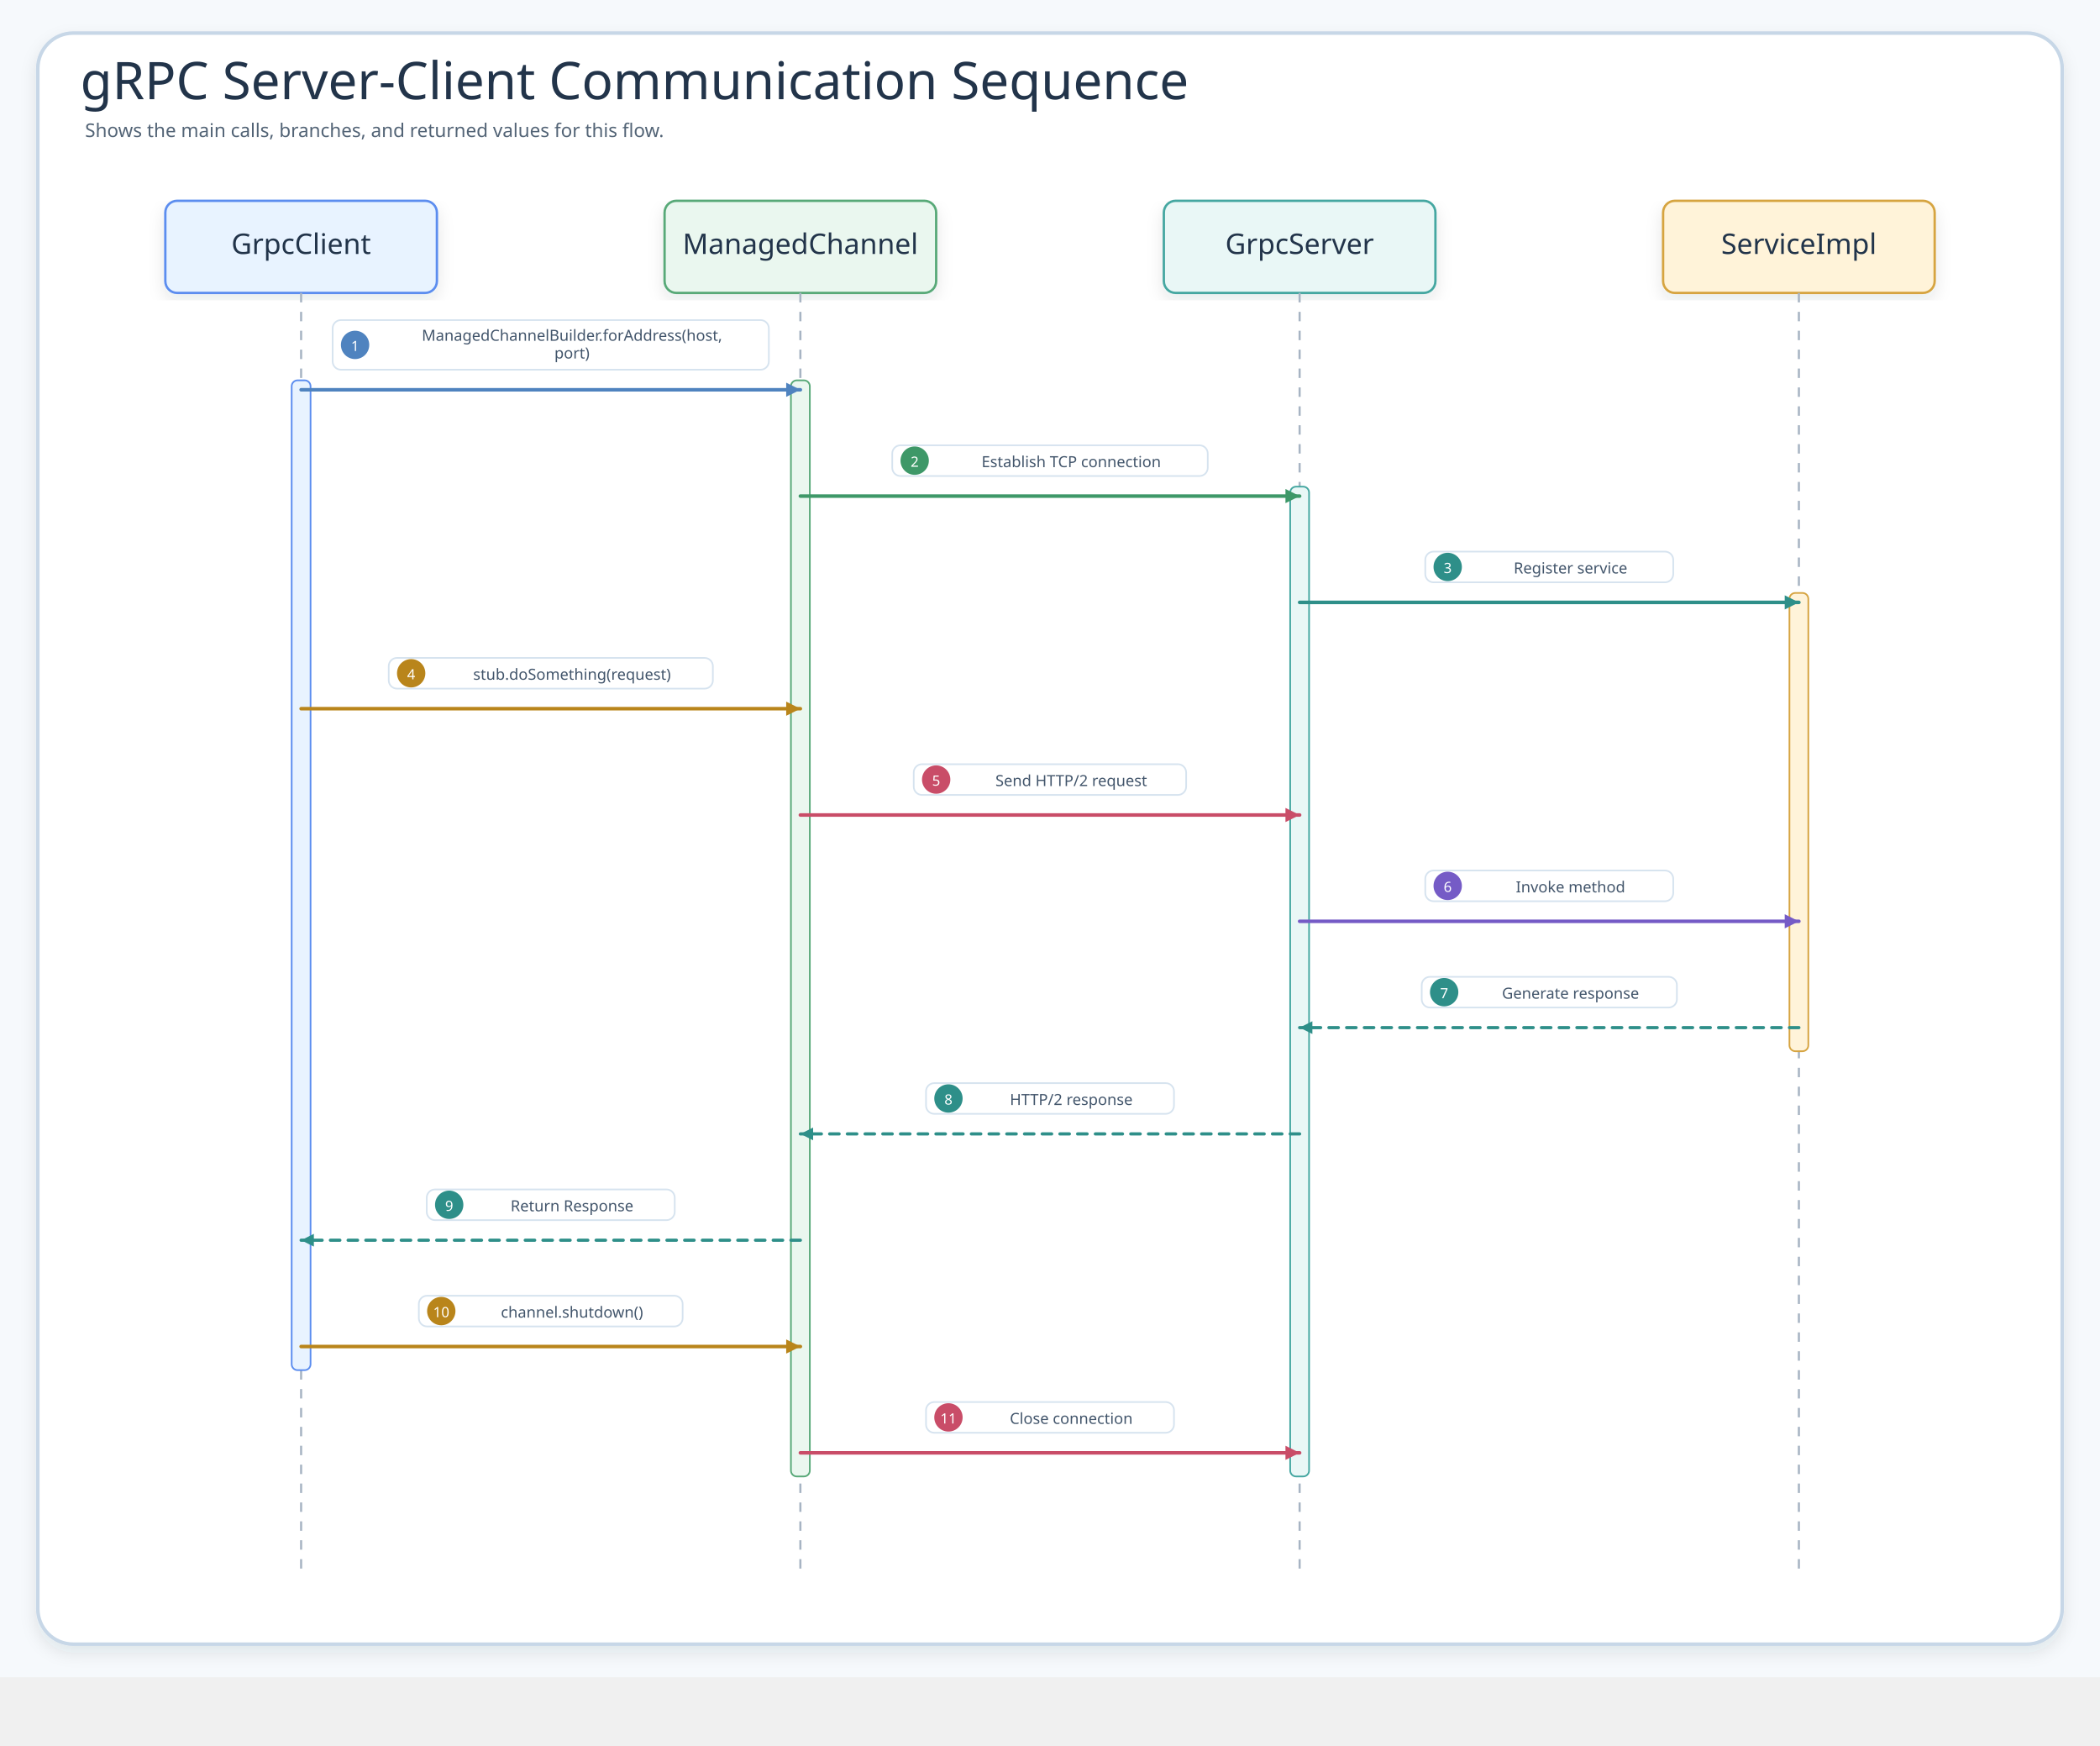
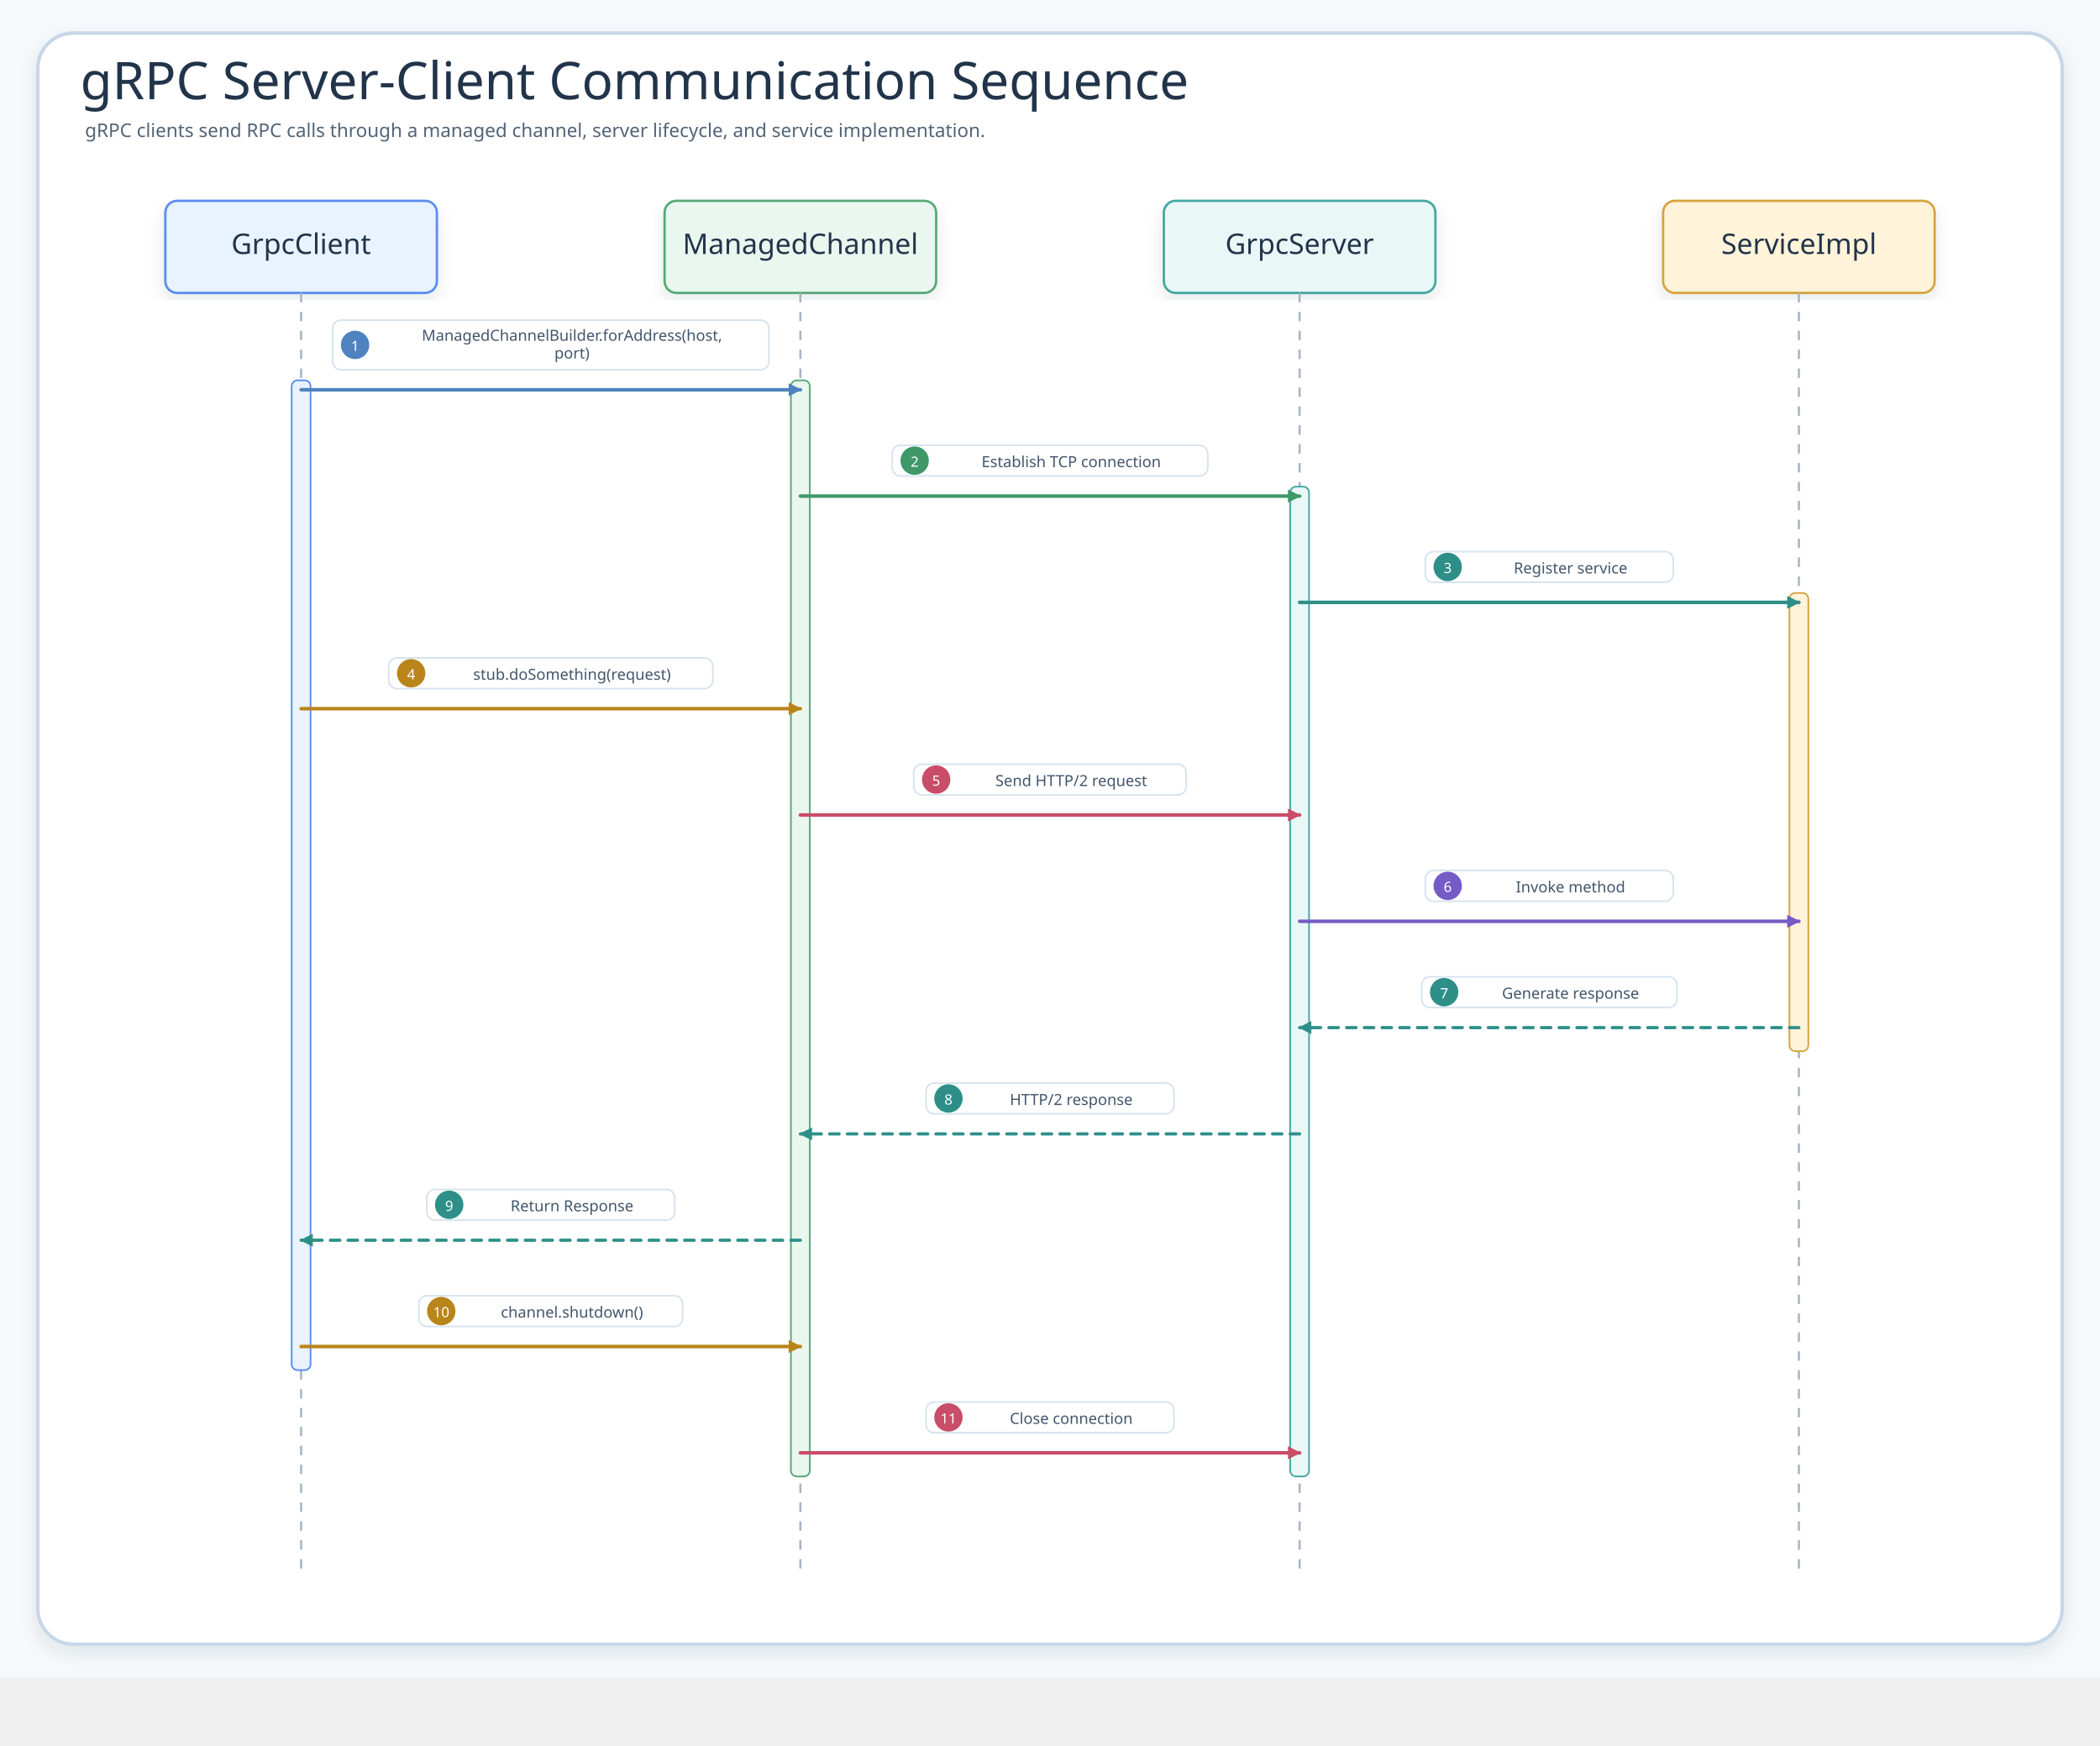
<svg xmlns="http://www.w3.org/2000/svg" width="1778.4" height="1478" viewBox="0 0 1778.4 1478" role="img" aria-label="gRPC Server-Client Communication Sequence">
  <defs>
    <filter id="shadow" x="-8%" y="-8%" width="116%" height="116%">
      <feDropShadow dx="0" dy="6" stdDeviation="7" flood-color="#203040" flood-opacity="0.10" />
    </filter>
-     <marker id="seqArrow-blue" markerWidth="5" markerHeight="5" refX="4.5" refY="2.5" orient="auto" markerUnits="strokeWidth">
-       <path d="M 0.5 0.5 L 4.5 2.5 L 0.5 4.5 Z" fill="#4F83BF" />
+     <marker id="seqArrow-blue" viewBox="0 0 10 10" markerWidth="11" markerHeight="11" refX="9" refY="5" orient="auto" markerUnits="userSpaceOnUse">
+       <path d="M 0 0 L 10 5 L 0 10 Z" fill="#4F83BF" />
    </marker>
-     <marker id="seqArrow-green" markerWidth="5" markerHeight="5" refX="4.5" refY="2.5" orient="auto" markerUnits="strokeWidth">
-       <path d="M 0.5 0.5 L 4.5 2.5 L 0.5 4.5 Z" fill="#3E9868" />
+     <marker id="seqArrow-green" viewBox="0 0 10 10" markerWidth="11" markerHeight="11" refX="9" refY="5" orient="auto" markerUnits="userSpaceOnUse">
+       <path d="M 0 0 L 10 5 L 0 10 Z" fill="#3E9868" />
    </marker>
-     <marker id="seqArrow-teal" markerWidth="5" markerHeight="5" refX="4.5" refY="2.5" orient="auto" markerUnits="strokeWidth">
-       <path d="M 0.5 0.5 L 4.5 2.5 L 0.5 4.5 Z" fill="#2E8F89" />
+     <marker id="seqArrow-teal" viewBox="0 0 10 10" markerWidth="11" markerHeight="11" refX="9" refY="5" orient="auto" markerUnits="userSpaceOnUse">
+       <path d="M 0 0 L 10 5 L 0 10 Z" fill="#2E8F89" />
    </marker>
-     <marker id="seqArrow-amber" markerWidth="5" markerHeight="5" refX="4.5" refY="2.5" orient="auto" markerUnits="strokeWidth">
-       <path d="M 0.5 0.5 L 4.5 2.5 L 0.5 4.5 Z" fill="#B9851B" />
+     <marker id="seqArrow-amber" viewBox="0 0 10 10" markerWidth="11" markerHeight="11" refX="9" refY="5" orient="auto" markerUnits="userSpaceOnUse">
+       <path d="M 0 0 L 10 5 L 0 10 Z" fill="#B9851B" />
    </marker>
-     <marker id="seqArrow-pink" markerWidth="5" markerHeight="5" refX="4.5" refY="2.5" orient="auto" markerUnits="strokeWidth">
-       <path d="M 0.5 0.5 L 4.5 2.5 L 0.5 4.5 Z" fill="#C94D68" />
+     <marker id="seqArrow-pink" viewBox="0 0 10 10" markerWidth="11" markerHeight="11" refX="9" refY="5" orient="auto" markerUnits="userSpaceOnUse">
+       <path d="M 0 0 L 10 5 L 0 10 Z" fill="#C94D68" />
    </marker>
-     <marker id="seqArrow-purple" markerWidth="5" markerHeight="5" refX="4.5" refY="2.5" orient="auto" markerUnits="strokeWidth">
-       <path d="M 0.5 0.5 L 4.5 2.5 L 0.5 4.5 Z" fill="#755BC6" />
+     <marker id="seqArrow-purple" viewBox="0 0 10 10" markerWidth="11" markerHeight="11" refX="9" refY="5" orient="auto" markerUnits="userSpaceOnUse">
+       <path d="M 0 0 L 10 5 L 0 10 Z" fill="#755BC6" />
    </marker>
-     <marker id="seqArrow-gray" markerWidth="5" markerHeight="5" refX="4.5" refY="2.5" orient="auto" markerUnits="strokeWidth">
-       <path d="M 0.5 0.5 L 4.5 2.5 L 0.5 4.5 Z" fill="#758297" />
+     <marker id="seqArrow-gray" viewBox="0 0 10 10" markerWidth="11" markerHeight="11" refX="9" refY="5" orient="auto" markerUnits="userSpaceOnUse">
+       <path d="M 0 0 L 10 5 L 0 10 Z" fill="#758297" />
    </marker>
    <style>
    .canvas{fill:#F6F9FC}.frame{fill:#fff;stroke:#C7D7E7;stroke-width:3;filter:url(#shadow)}
    .title{font-family:"Architects Daughter";font-size:44px;fill:#22344A}.subtitle{font-family:"Comic Mono";font-size:16px;fill:#536476}
    .card{filter:url(#shadow);stroke-width:2}.cardTitle{font-family:"Architects Daughter";font-size:24px;fill:#22344A}.detail{font-family:"Comic Mono";font-size:13px;fill:#42556B}
    .lifeline{stroke:#A7B4C3;stroke-width:1.8;stroke-dasharray:8 8}.seq{fill:none;stroke-width:3;stroke-linecap:round}.seqReturn{fill:none;stroke-width:2.7;stroke-linecap:round;stroke-dasharray:8 7}
    .labelPill{fill:#fff;stroke:#D6E3EF;stroke-width:1.4}.altBox{fill:#FFFFFF;fill-opacity:.12;stroke:#D6A441;stroke-width:1.8;stroke-dasharray:8 8}
  </style>
  </defs>
  <rect class="canvas" width="1778.4" height="1420" />
  <rect class="frame" x="32" y="28" width="1714.4" height="1364" rx="30" />
  <text class="title" x="68" y="84">gRPC Server-Client Communication Sequence</text>
-   <text class="subtitle" x="72" y="116">Shows the main calls, branches, and returned values for this flow.</text>
+   <text class="subtitle" x="72" y="116">gRPC clients send RPC calls through a managed channel, server lifecycle, and service implementation.</text>
  <g id="seq-grpcclient">
    <rect class="card" x="140" y="170" width="230" height="78" rx="10" fill="#E8F3FF" stroke="#5B8DEF" />
    <text class="cardTitle" x="255" y="215" text-anchor="middle">GrpcClient</text>
    <line class="lifeline" x1="255" y1="248" x2="255" y2="1336" />
  </g>
  <g id="seq-managedchannel">
    <rect class="card" x="562.8" y="170" width="230" height="78" rx="10" fill="#EAF7EF" stroke="#58A978" />
    <text class="cardTitle" x="677.8" y="215" text-anchor="middle">ManagedChannel</text>
    <line class="lifeline" x1="677.8" y1="248" x2="677.8" y2="1336" />
  </g>
  <g id="seq-grpcserver">
    <rect class="card" x="985.6" y="170" width="230" height="78" rx="10" fill="#E9F7F6" stroke="#45A7A1" />
    <text class="cardTitle" x="1100.6" y="215" text-anchor="middle">GrpcServer</text>
    <line class="lifeline" x1="1100.6" y1="248" x2="1100.6" y2="1336" />
  </g>
  <g id="seq-serviceimpl">
    <rect class="card" x="1408.4" y="170" width="230" height="78" rx="10" fill="#FFF3D9" stroke="#D6A441" />
    <text class="cardTitle" x="1523.4" y="215" text-anchor="middle">ServiceImpl</text>
    <line class="lifeline" x1="1523.4" y1="248" x2="1523.4" y2="1336" />
  </g>
  <rect x="247" y="322" width="16" height="838" rx="5" fill="#E8F3FF" stroke="#5B8DEF" stroke-width="1.4" />
  <rect x="669.8" y="322" width="16" height="928" rx="5" fill="#EAF7EF" stroke="#58A978" stroke-width="1.4" />
  <rect x="1092.6" y="412" width="16" height="838" rx="5" fill="#E9F7F6" stroke="#45A7A1" stroke-width="1.4" />
  <rect x="1515.4" y="502" width="16" height="388" rx="5" fill="#FFF3D9" stroke="#D6A441" stroke-width="1.4" />
  <g id="m1">
    <rect class="labelPill" x="281.7" y="271" width="369.4" height="42" rx="7" />
    <circle cx="300.7" cy="292" r="12" fill="#4F83BF" />
    <text class="detail" x="300.7" y="293" text-anchor="middle" dominant-baseline="middle" style="fill:#fff;font-size:12px">1</text>
    <text class="detail" x="484.4" y="284" text-anchor="middle" dominant-baseline="middle">ManagedChannelBuilder.forAddress(host,</text>
    <text class="detail" x="484.4" y="299" text-anchor="middle" dominant-baseline="middle">port)</text>
    <path class="seq" d="M255 330 L677.8 330" stroke="#4F83BF" marker-end="url(#seqArrow-blue)" />
  </g>
  <g id="m2">
    <rect class="labelPill" x="755.6" y="377" width="267.2" height="26" rx="7" />
    <circle cx="774.6" cy="390" r="12" fill="#3E9868" />
    <text class="detail" x="774.6" y="391" text-anchor="middle" dominant-baseline="middle" style="fill:#fff;font-size:12px">2</text>
    <text class="detail" x="907.2" y="391" text-anchor="middle" dominant-baseline="middle">Establish TCP connection</text>
    <path class="seq" d="M677.8 420 L1100.6 420" stroke="#3E9868" marker-end="url(#seqArrow-green)" />
  </g>
  <g id="m3">
    <rect class="labelPill" x="1207" y="467" width="210" height="26" rx="7" />
    <circle cx="1226" cy="480" r="12" fill="#2E8F89" />
    <text class="detail" x="1226" y="481" text-anchor="middle" dominant-baseline="middle" style="fill:#fff;font-size:12px">3</text>
    <text class="detail" x="1330" y="481" text-anchor="middle" dominant-baseline="middle">Register service</text>
    <path class="seq" d="M1100.6 510 L1523.4 510" stroke="#2E8F89" marker-end="url(#seqArrow-teal)" />
  </g>
  <g id="m4">
    <rect class="labelPill" x="329.2" y="557" width="274.5" height="26" rx="7" />
    <circle cx="348.2" cy="570" r="12" fill="#B9851B" />
    <text class="detail" x="348.2" y="571" text-anchor="middle" dominant-baseline="middle" style="fill:#fff;font-size:12px">4</text>
    <text class="detail" x="484.4" y="571" text-anchor="middle" dominant-baseline="middle">stub.doSomething(request)</text>
    <path class="seq" d="M255 600 L677.8 600" stroke="#B9851B" marker-end="url(#seqArrow-amber)" />
  </g>
  <g id="m5">
    <rect class="labelPill" x="773.8" y="647" width="230.7" height="26" rx="7" />
    <circle cx="792.8" cy="660" r="12" fill="#C94D68" />
    <text class="detail" x="792.8" y="661" text-anchor="middle" dominant-baseline="middle" style="fill:#fff;font-size:12px">5</text>
    <text class="detail" x="907.2" y="661" text-anchor="middle" dominant-baseline="middle">Send HTTP/2 request</text>
    <path class="seq" d="M677.8 690 L1100.6 690" stroke="#C94D68" marker-end="url(#seqArrow-pink)" />
  </g>
  <g id="m6">
    <rect class="labelPill" x="1207" y="737" width="210" height="26" rx="7" />
    <circle cx="1226" cy="750" r="12" fill="#755BC6" />
    <text class="detail" x="1226" y="751" text-anchor="middle" dominant-baseline="middle" style="fill:#fff;font-size:12px">6</text>
    <text class="detail" x="1330" y="751" text-anchor="middle" dominant-baseline="middle">Invoke method</text>
    <path class="seq" d="M1100.6 780 L1523.4 780" stroke="#755BC6" marker-end="url(#seqArrow-purple)" />
  </g>
  <g id="m7">
    <rect class="labelPill" x="1204" y="827" width="216.1" height="26" rx="7" />
    <circle cx="1223" cy="840" r="12" fill="#2E8F89" />
    <text class="detail" x="1223" y="841" text-anchor="middle" dominant-baseline="middle" style="fill:#fff;font-size:12px">7</text>
    <text class="detail" x="1330" y="841" text-anchor="middle" dominant-baseline="middle">Generate response</text>
    <path class="seqReturn" d="M1523.4 870 L1100.6 870" stroke="#2E8F89" marker-end="url(#seqArrow-teal)" />
  </g>
  <g id="m8">
    <rect class="labelPill" x="784.2" y="917" width="210" height="26" rx="7" />
    <circle cx="803.2" cy="930" r="12" fill="#2E8F89" />
    <text class="detail" x="803.2" y="931" text-anchor="middle" dominant-baseline="middle" style="fill:#fff;font-size:12px">8</text>
    <text class="detail" x="907.2" y="931" text-anchor="middle" dominant-baseline="middle">HTTP/2 response</text>
    <path class="seqReturn" d="M1100.6 960 L677.8 960" stroke="#2E8F89" marker-end="url(#seqArrow-teal)" />
  </g>
  <g id="m9">
    <rect class="labelPill" x="361.4" y="1007" width="210" height="26" rx="7" />
    <circle cx="380.4" cy="1020" r="12" fill="#2E8F89" />
    <text class="detail" x="380.4" y="1021" text-anchor="middle" dominant-baseline="middle" style="fill:#fff;font-size:12px">9</text>
    <text class="detail" x="484.4" y="1021" text-anchor="middle" dominant-baseline="middle">Return Response</text>
    <path class="seqReturn" d="M677.8 1050 L255 1050" stroke="#2E8F89" marker-end="url(#seqArrow-teal)" />
  </g>
  <g id="m10">
    <rect class="labelPill" x="354.7" y="1097" width="223.4" height="26" rx="7" />
    <circle cx="373.7" cy="1110" r="12" fill="#B9851B" />
    <text class="detail" x="373.7" y="1111" text-anchor="middle" dominant-baseline="middle" style="fill:#fff;font-size:12px">10</text>
    <text class="detail" x="484.4" y="1111" text-anchor="middle" dominant-baseline="middle">channel.shutdown()</text>
    <path class="seq" d="M255 1140 L677.8 1140" stroke="#B9851B" marker-end="url(#seqArrow-amber)" />
  </g>
  <g id="m11">
    <rect class="labelPill" x="784.2" y="1187" width="210" height="26" rx="7" />
    <circle cx="803.2" cy="1200" r="12" fill="#C94D68" />
    <text class="detail" x="803.2" y="1201" text-anchor="middle" dominant-baseline="middle" style="fill:#fff;font-size:12px">11</text>
    <text class="detail" x="907.2" y="1201" text-anchor="middle" dominant-baseline="middle">Close connection</text>
    <path class="seq" d="M677.8 1230 L1100.6 1230" stroke="#C94D68" marker-end="url(#seqArrow-pink)" />
  </g>
</svg>
